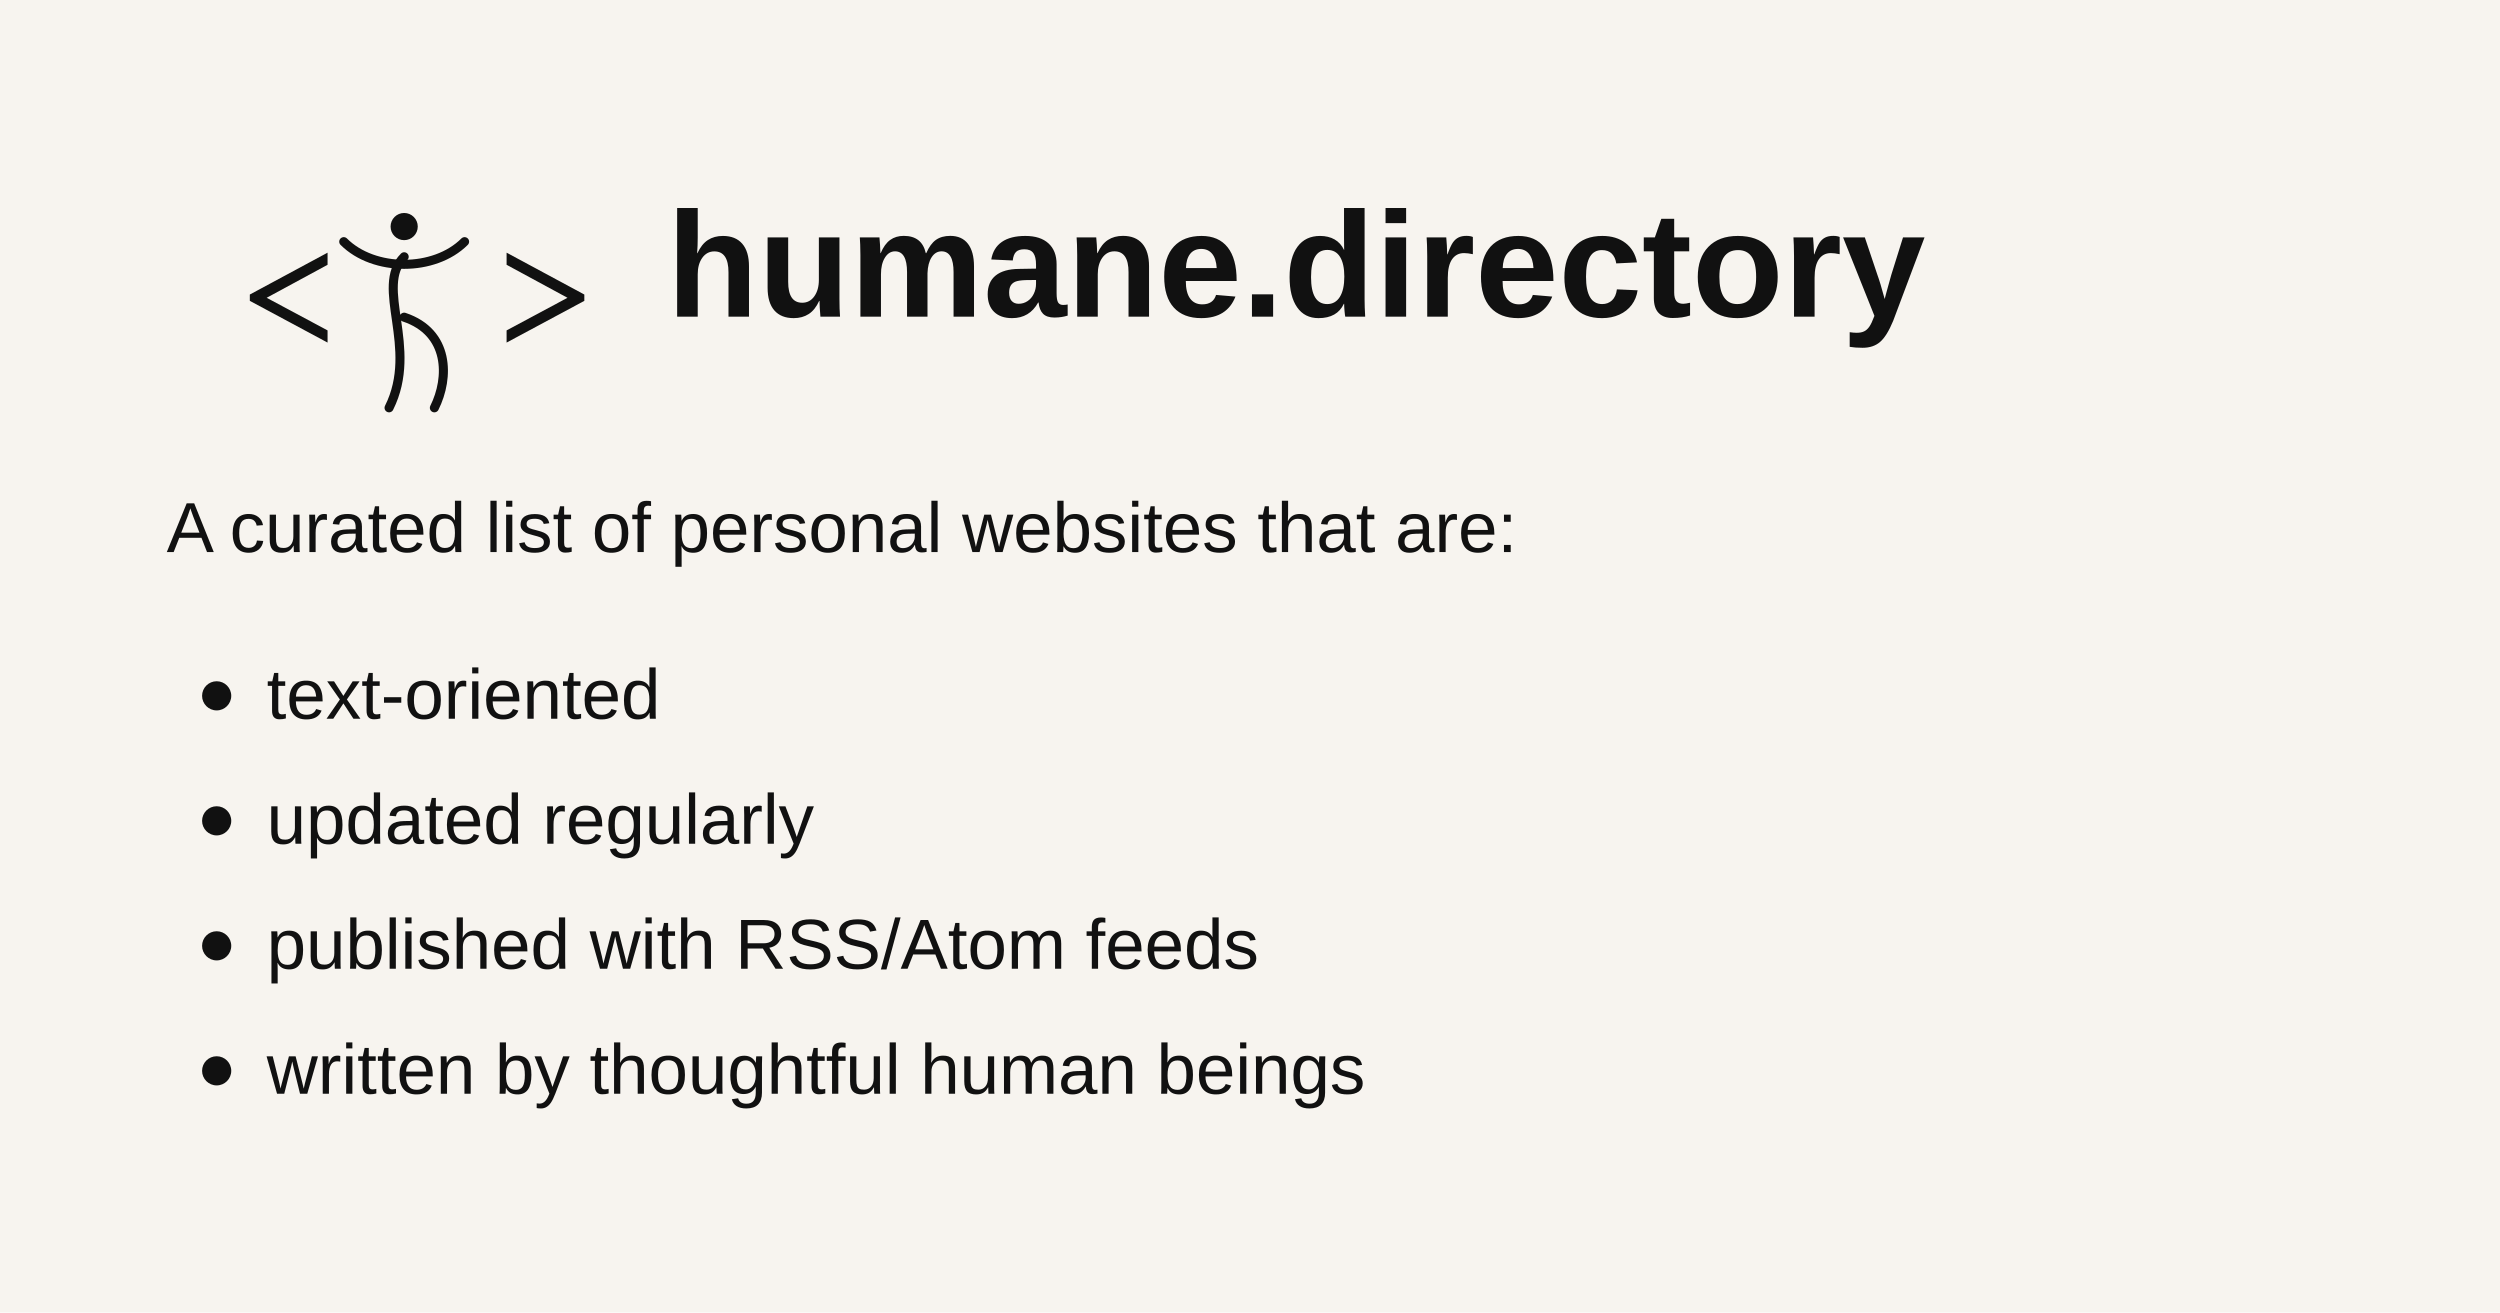
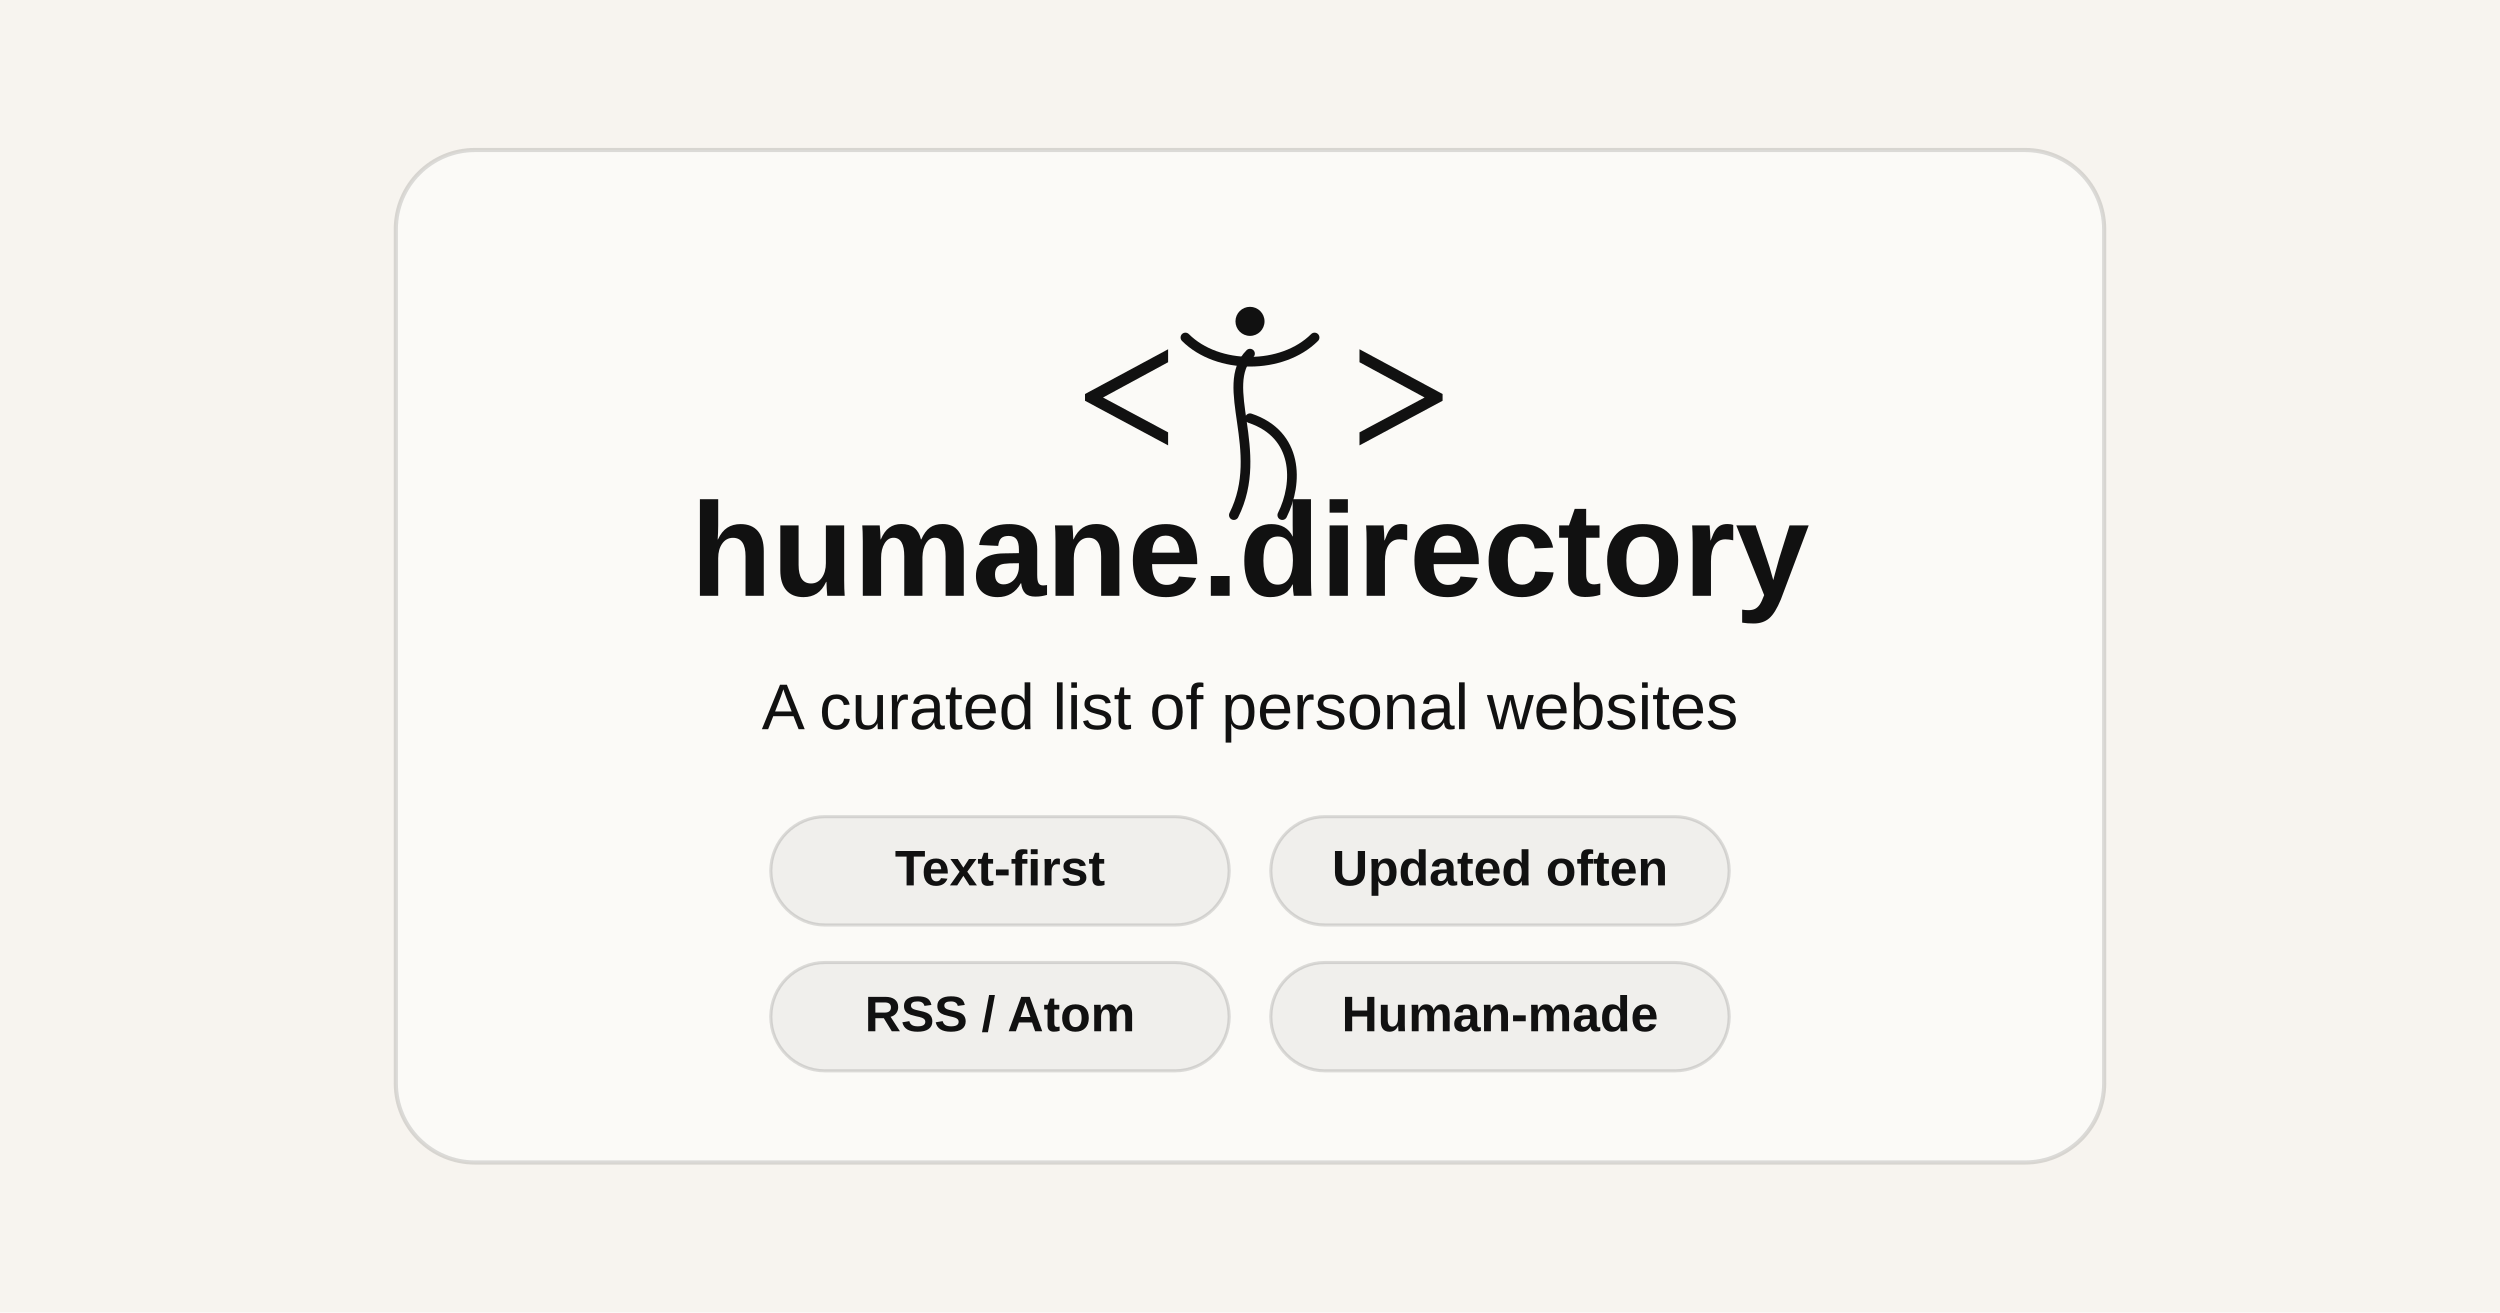
<svg xmlns="http://www.w3.org/2000/svg" width="1200" height="630" viewBox="0 0 1200 630" role="img" aria-labelledby="title desc">
  <style>
    .og-bg {
      fill: #f7f4ef;
    }

+     .og-panel {
+       fill: #fbfaf7;
+       stroke: rgba(17, 17, 17, 0.14);
+       stroke-width: 2;
+     }
+ 
    .og-title {
      fill: #111111;
      font-family: Arial, sans-serif;
-       font-size: 72px;
+       font-size: 64px;
      font-weight: 700;
+       text-anchor: middle;
    }

    .og-intro {
      fill: #111111;
      font-family: Arial, sans-serif;
-       font-size: 34px;
+       font-size: 31px;
+       text-anchor: middle;
    }

-     .og-bullet {
+     .og-chip {
+       fill: rgba(17, 17, 17, 0.045);
+       stroke: rgba(17, 17, 17, 0.14);
+       stroke-width: 1.5;
+     }
+ 
+     .og-chip-text {
      fill: #111111;
      font-family: Arial, sans-serif;
-       font-size: 34px;
-     }
- 
-     .og-bullet-dot {
-       fill: #111111;
+       font-size: 24px;
+       font-weight: 600;
+       text-anchor: middle;
    }
  </style>
  <rect class="og-bg" width="1200" height="630" rx="0" ry="0" />
-   <g transform="translate(78 58) scale(1.45)">
+   <rect class="og-panel" x="190" y="72" width="820" height="486" rx="38" ry="38" />
+   <g transform="translate(476 100) scale(1.55)">
    <text fill="#111111" x="25" y="80" font-family="Georgia, serif" font-size="60">&lt;</text>
    <text fill="#111111" x="110" y="80" font-family="Georgia, serif" font-size="60">&gt;</text>
    <g stroke="#111111" stroke-width="3" stroke-linecap="round" stroke-linejoin="round" fill="none">
      <circle fill="#111111" cx="80" cy="35" r="4.5" stroke="none" />
      <path d="M 80 45 C 70 55, 85 75, 75 95 M 80 65 C 95 70, 95 85, 90 95" />
      <path d="M 60 40 C 70 50, 90 50, 100 40" />
    </g>
  </g>
-   <text class="og-title" x="320" y="152">humane.directory</text>
-   <text class="og-intro" x="80" y="265">A curated list of personal websites that are:</text>
-   <circle class="og-bullet-dot" cx="104" cy="334" r="7" />
-   <text class="og-bullet" x="128" y="345">text-oriented</text>
-   <circle class="og-bullet-dot" cx="104" cy="394" r="7" />
-   <text class="og-bullet" x="128" y="405">updated regularly</text>
-   <circle class="og-bullet-dot" cx="104" cy="454" r="7" />
-   <text class="og-bullet" x="128" y="465">published with RSS/Atom feeds</text>
-   <circle class="og-bullet-dot" cx="104" cy="514" r="7" />
-   <text class="og-bullet" x="128" y="525">written by thoughtful human beings</text>
+   <text class="og-title" x="600" y="286">humane.directory</text>
+   <text class="og-intro" x="600" y="350">A curated list of personal websites</text>
+   <rect class="og-chip" x="370" y="392" width="220" height="52" rx="26" ry="26" />
+   <text class="og-chip-text" x="480" y="425">Text-first</text>
+   <rect class="og-chip" x="610" y="392" width="220" height="52" rx="26" ry="26" />
+   <text class="og-chip-text" x="720" y="425">Updated often</text>
+   <rect class="og-chip" x="370" y="462" width="220" height="52" rx="26" ry="26" />
+   <text class="og-chip-text" x="480" y="495">RSS / Atom</text>
+   <rect class="og-chip" x="610" y="462" width="220" height="52" rx="26" ry="26" />
+   <text class="og-chip-text" x="720" y="495">Human-made</text>
</svg>
